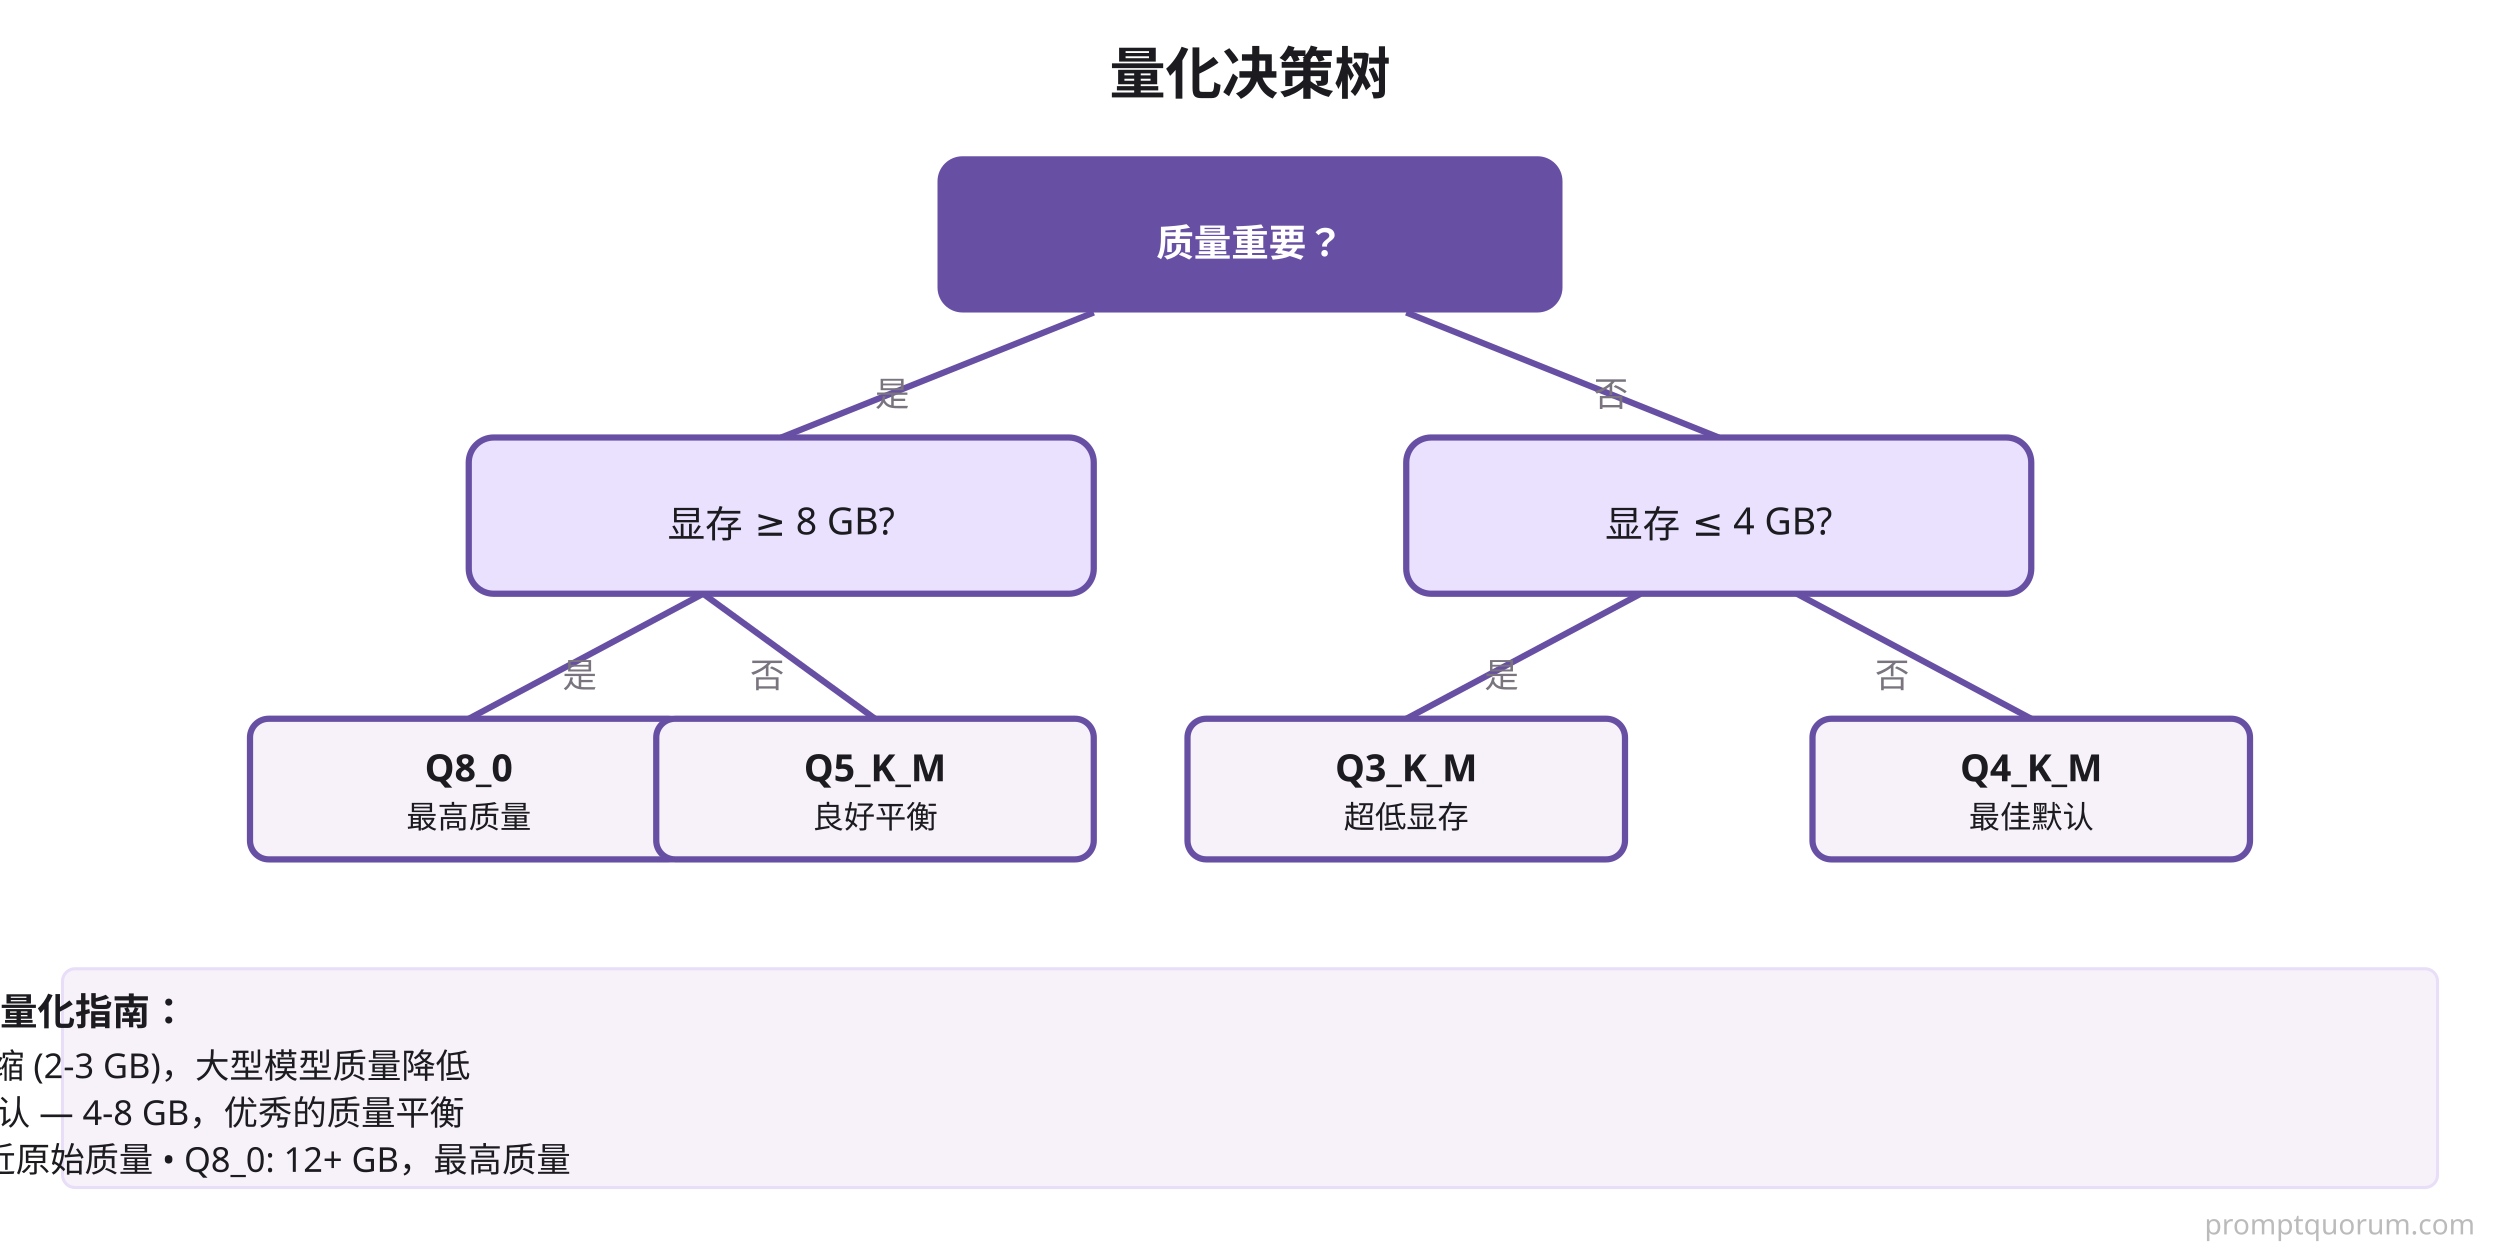
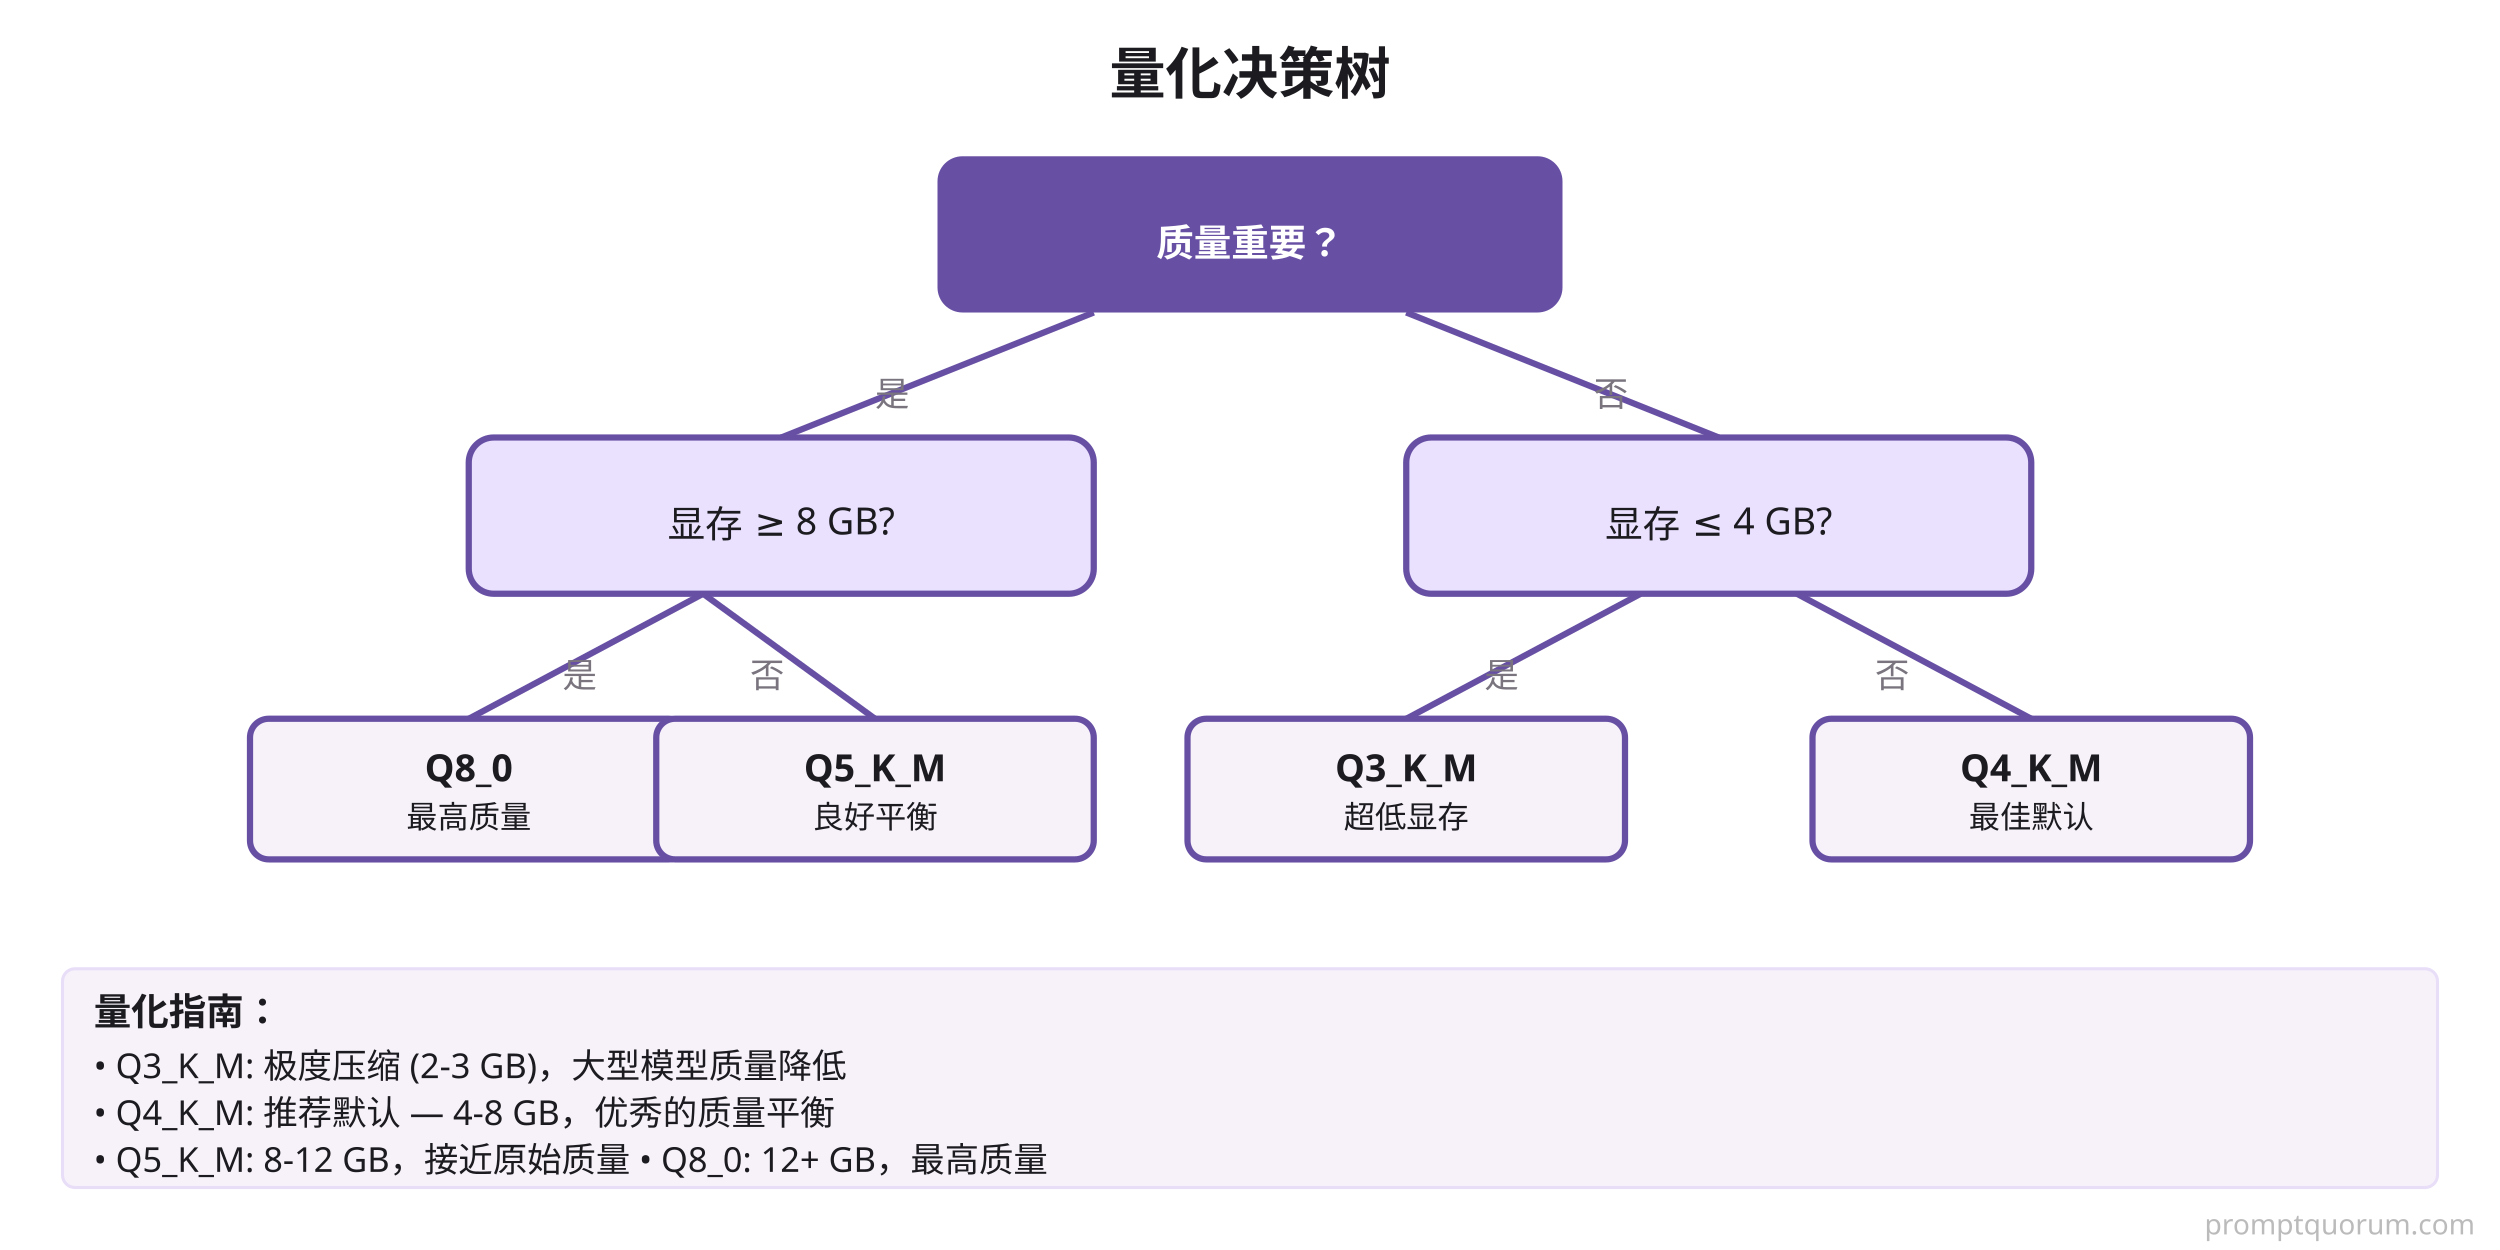
<svg xmlns="http://www.w3.org/2000/svg" viewBox="0 0 800 400">
  <defs>
    <style>
      .bg { fill: #FFFFFF; }
      .title { fill: #1C1B1F; font-family: system-ui, sans-serif; font-size: 18px; font-weight: 600; }
      .box-start { fill: #6750A4; }
      .box-decision { fill: #EAE1FF; stroke: #6750A4; stroke-width: 2; }
      .box-result { fill: #F7F2FA; stroke: #6750A4; stroke-width: 2; }
      .text-white { fill: #FFFFFF; font-family: system-ui, sans-serif; font-size: 12px; font-weight: 600; text-anchor: middle; }
      .text-dark { fill: #1C1B1F; font-family: system-ui, sans-serif; font-size: 12px; text-anchor: middle; }
      .text-label { fill: #79747E; font-family: system-ui, sans-serif; font-size: 11px; }
      .line { stroke: #6750A4; stroke-width: 2; fill: none; }
    </style>
  </defs>
  <rect class="bg" width="800" height="400" />
  <text x="400" y="30" class="title" text-anchor="middle">量化决策树</text>
  <rect x="300" y="50" width="200" height="50" class="box-start" rx="8" />
  <text x="400" y="82" class="text-white">质量重要？</text>
  <line class="line" x1="350" y1="100" x2="250" y2="140" />
  <text x="280" y="130" class="text-label">是</text>
  <rect x="150" y="140" width="200" height="50" class="box-decision" rx="8" />
  <text x="250" y="172" class="text-dark">显存 ≥ 8 GB?</text>
  <line class="line" x1="225" y1="190" x2="150" y2="230" />
  <text x="180" y="220" class="text-label">是</text>
  <rect x="80" y="230" width="140" height="45" class="box-result" rx="6" />
  <text x="150" y="250" class="text-dark" style="font-weight: 600;">Q8_0</text>
  <text x="150" y="265" class="text-dark" style="font-size: 10px;">最高质量</text>
  <line class="line" x1="225" y1="190" x2="280" y2="230" />
  <text x="240" y="220" class="text-label">否</text>
  <rect x="210" y="230" width="140" height="45" class="box-result" rx="6" />
  <text x="280" y="250" class="text-dark" style="font-weight: 600;">Q5_K_M</text>
  <text x="280" y="265" class="text-dark" style="font-size: 10px;">良好平衡</text>
  <line class="line" x1="450" y1="100" x2="550" y2="140" />
  <text x="510" y="130" class="text-label">否</text>
  <rect x="450" y="140" width="200" height="50" class="box-decision" rx="8" />
  <text x="550" y="172" class="text-dark">显存 ≤ 4 GB?</text>
  <line class="line" x1="525" y1="190" x2="450" y2="230" />
  <text x="475" y="220" class="text-label">是</text>
  <rect x="380" y="230" width="140" height="45" class="box-result" rx="6" />
  <text x="450" y="250" class="text-dark" style="font-weight: 600;">Q3_K_M</text>
  <text x="450" y="265" class="text-dark" style="font-size: 10px;">超低显存</text>
  <line class="line" x1="575" y1="190" x2="650" y2="230" />
  <text x="600" y="220" class="text-label">否</text>
  <rect x="580" y="230" width="140" height="45" class="box-result" rx="6" />
  <text x="650" y="250" class="text-dark" style="font-weight: 600;">Q4_K_M</text>
  <text x="650" y="265" class="text-dark" style="font-size: 10px;">最佳默认</text>
  <rect x="20" y="310" width="760" height="70" style="fill: #F7F2FA; stroke: #E8DEF8; stroke-width: 1;" rx="4" />
-   <text x="30" y="328" class="text-dark" style="font-weight: 600;">量化指南：</text>
-   <text x="30" y="345" class="text-dark" style="font-size: 11px;">• Q3_K_M: 极度压缩 (2-3 GB)，大型模型质量降低</text>
-   <text x="30" y="360" class="text-dark" style="font-size: 11px;">• Q4_K_M: 推荐默认 — 4-8 GB，优秀的质量平衡</text>
-   <text x="30" y="375" class="text-dark" style="font-size: 11px;">• Q5_K_M: 8-12 GB，接近原始质量  •  Q8_0: 12+ GB，最高质量</text>
+   <text x="30" y="328" class="text-dark" style="font-weight: 600; text-anchor: start;">量化指南：</text>
+   <text x="30" y="345" class="text-dark" style="font-size: 11px; text-anchor: start;">• Q3_K_M: 极度压缩 (2-3 GB)，大型模型质量降低</text>
+   <text x="30" y="360" class="text-dark" style="font-size: 11px; text-anchor: start;">• Q4_K_M: 推荐默认 — 4-8 GB，优秀的质量平衡</text>
+   <text x="30" y="375" class="text-dark" style="font-size: 11px; text-anchor: start;">• Q5_K_M: 8-12 GB，接近原始质量  •  Q8_0: 12+ GB，最高质量</text>
  <text x="792" y="395" font-family="system-ui,sans-serif" font-size="9" fill="#BBBBBB" text-anchor="end">promptquorum.com</text>
</svg>
